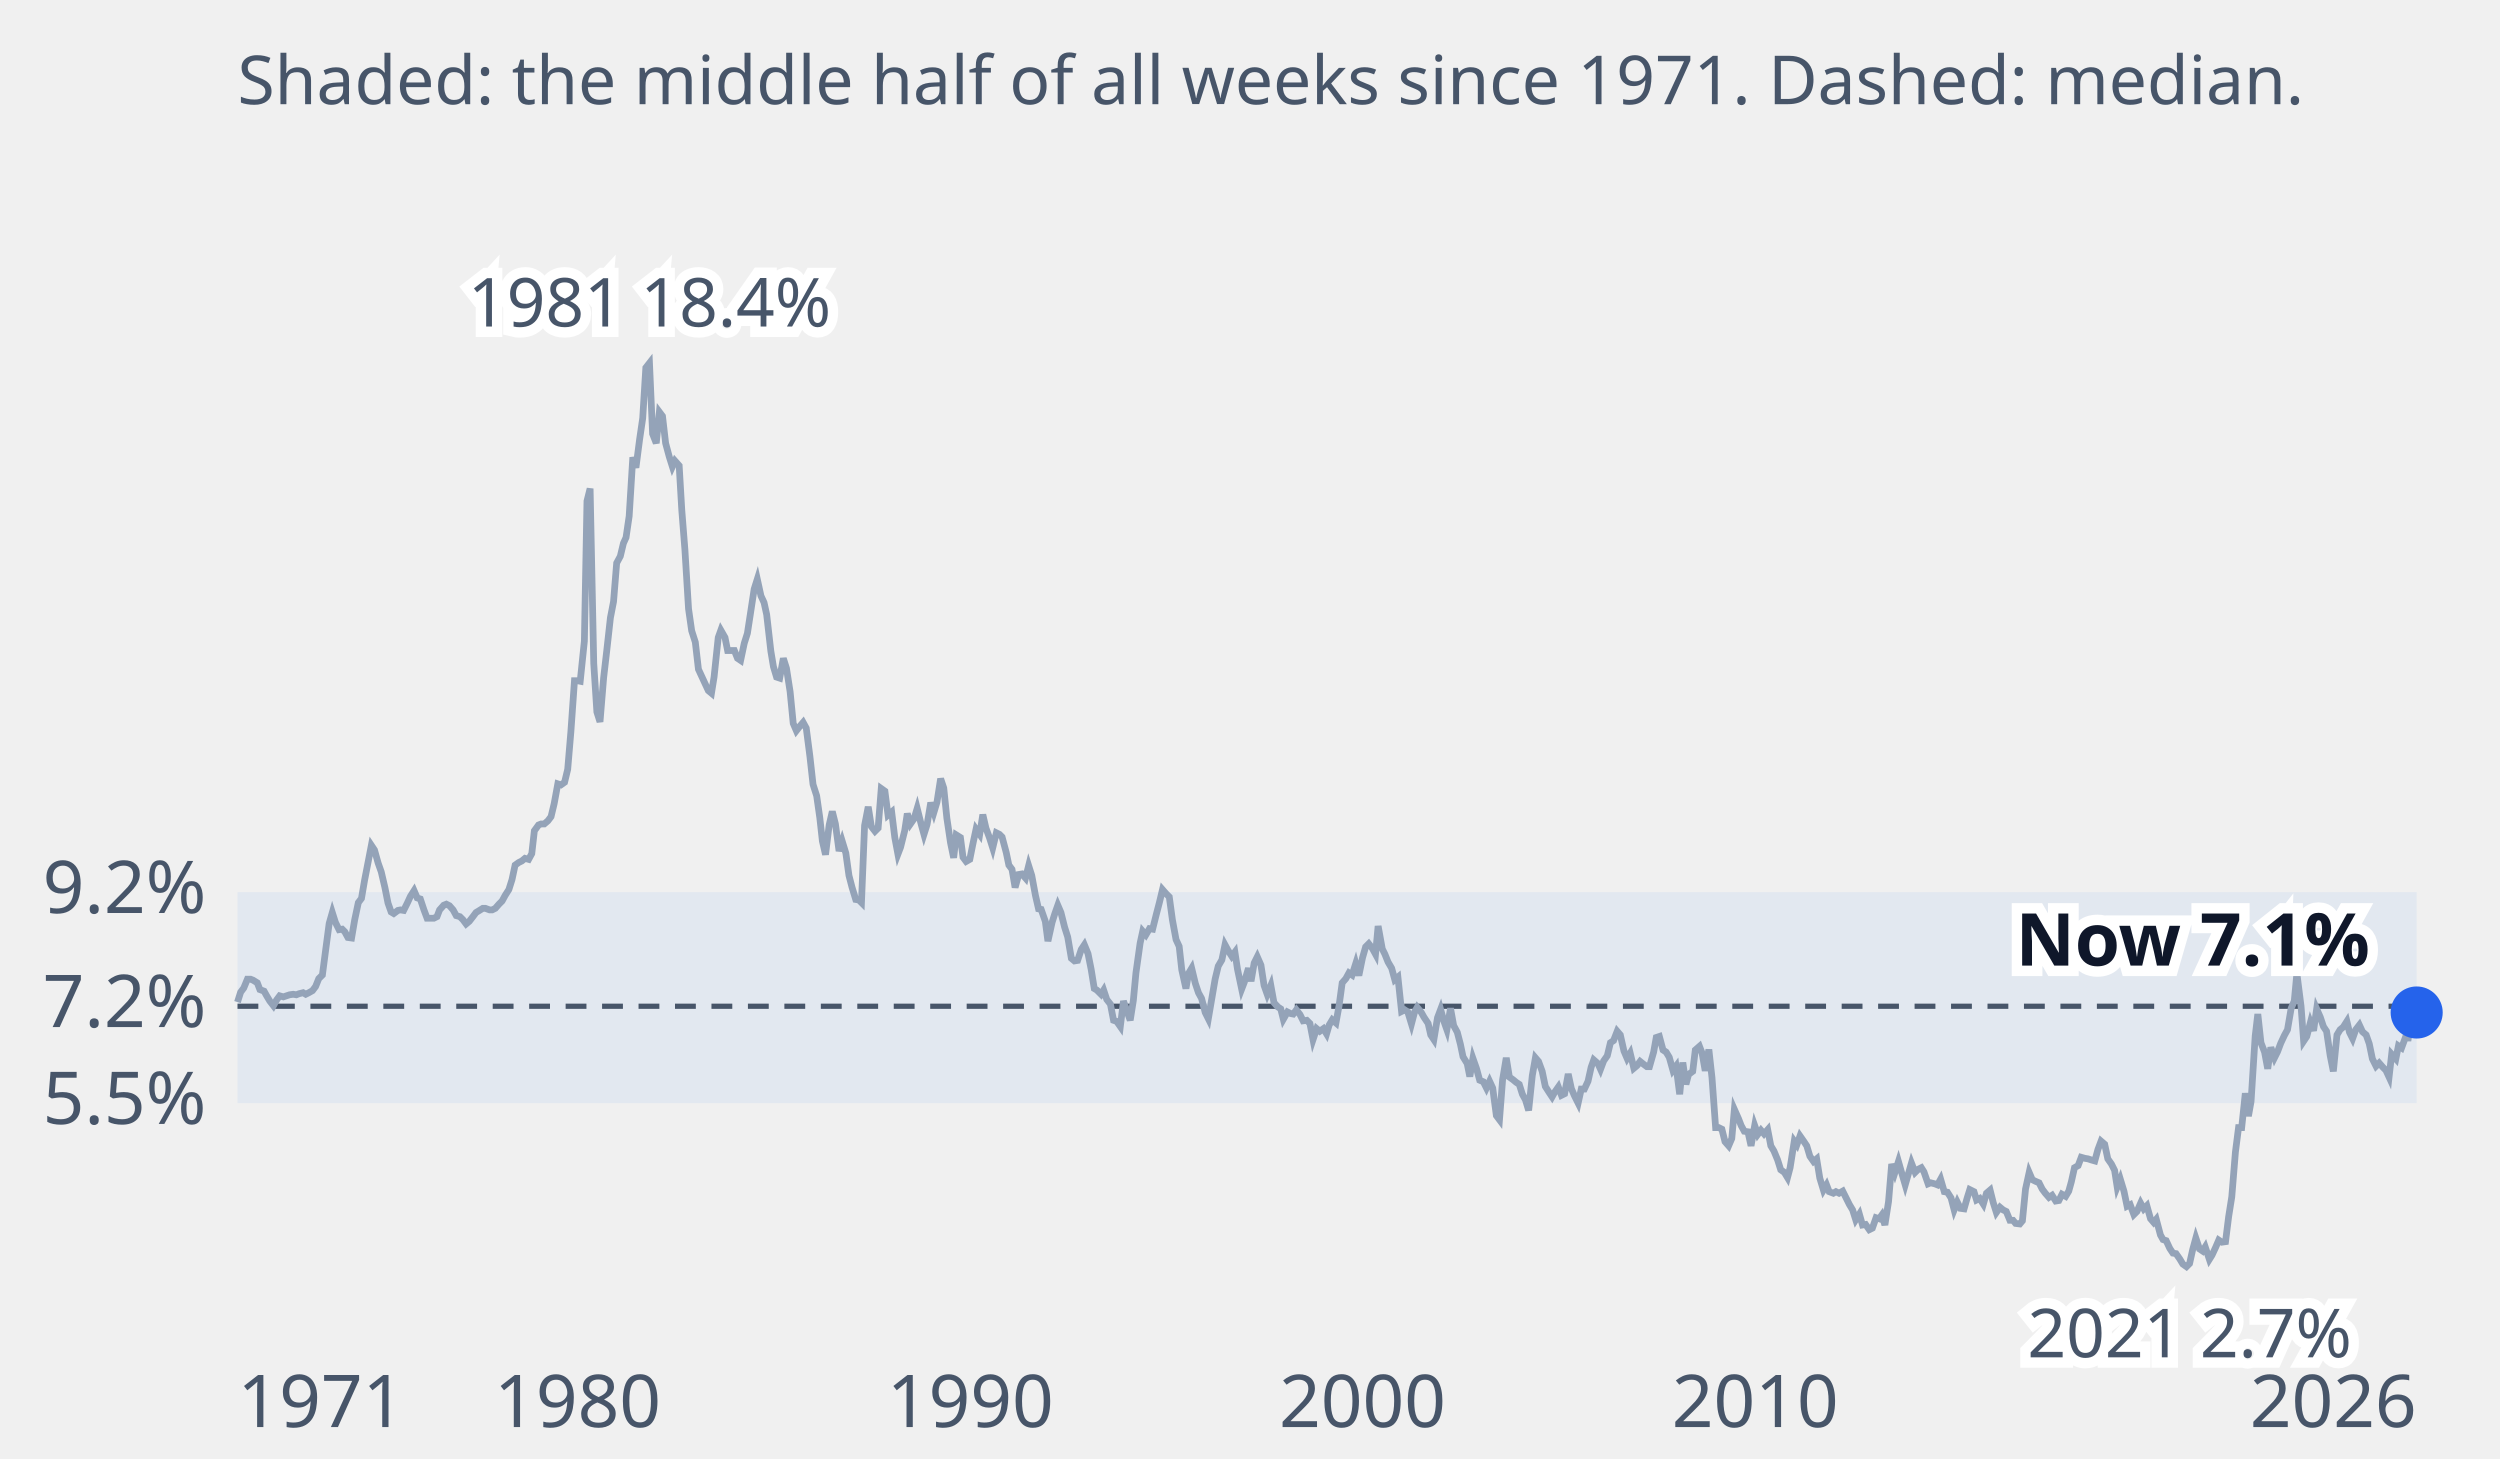
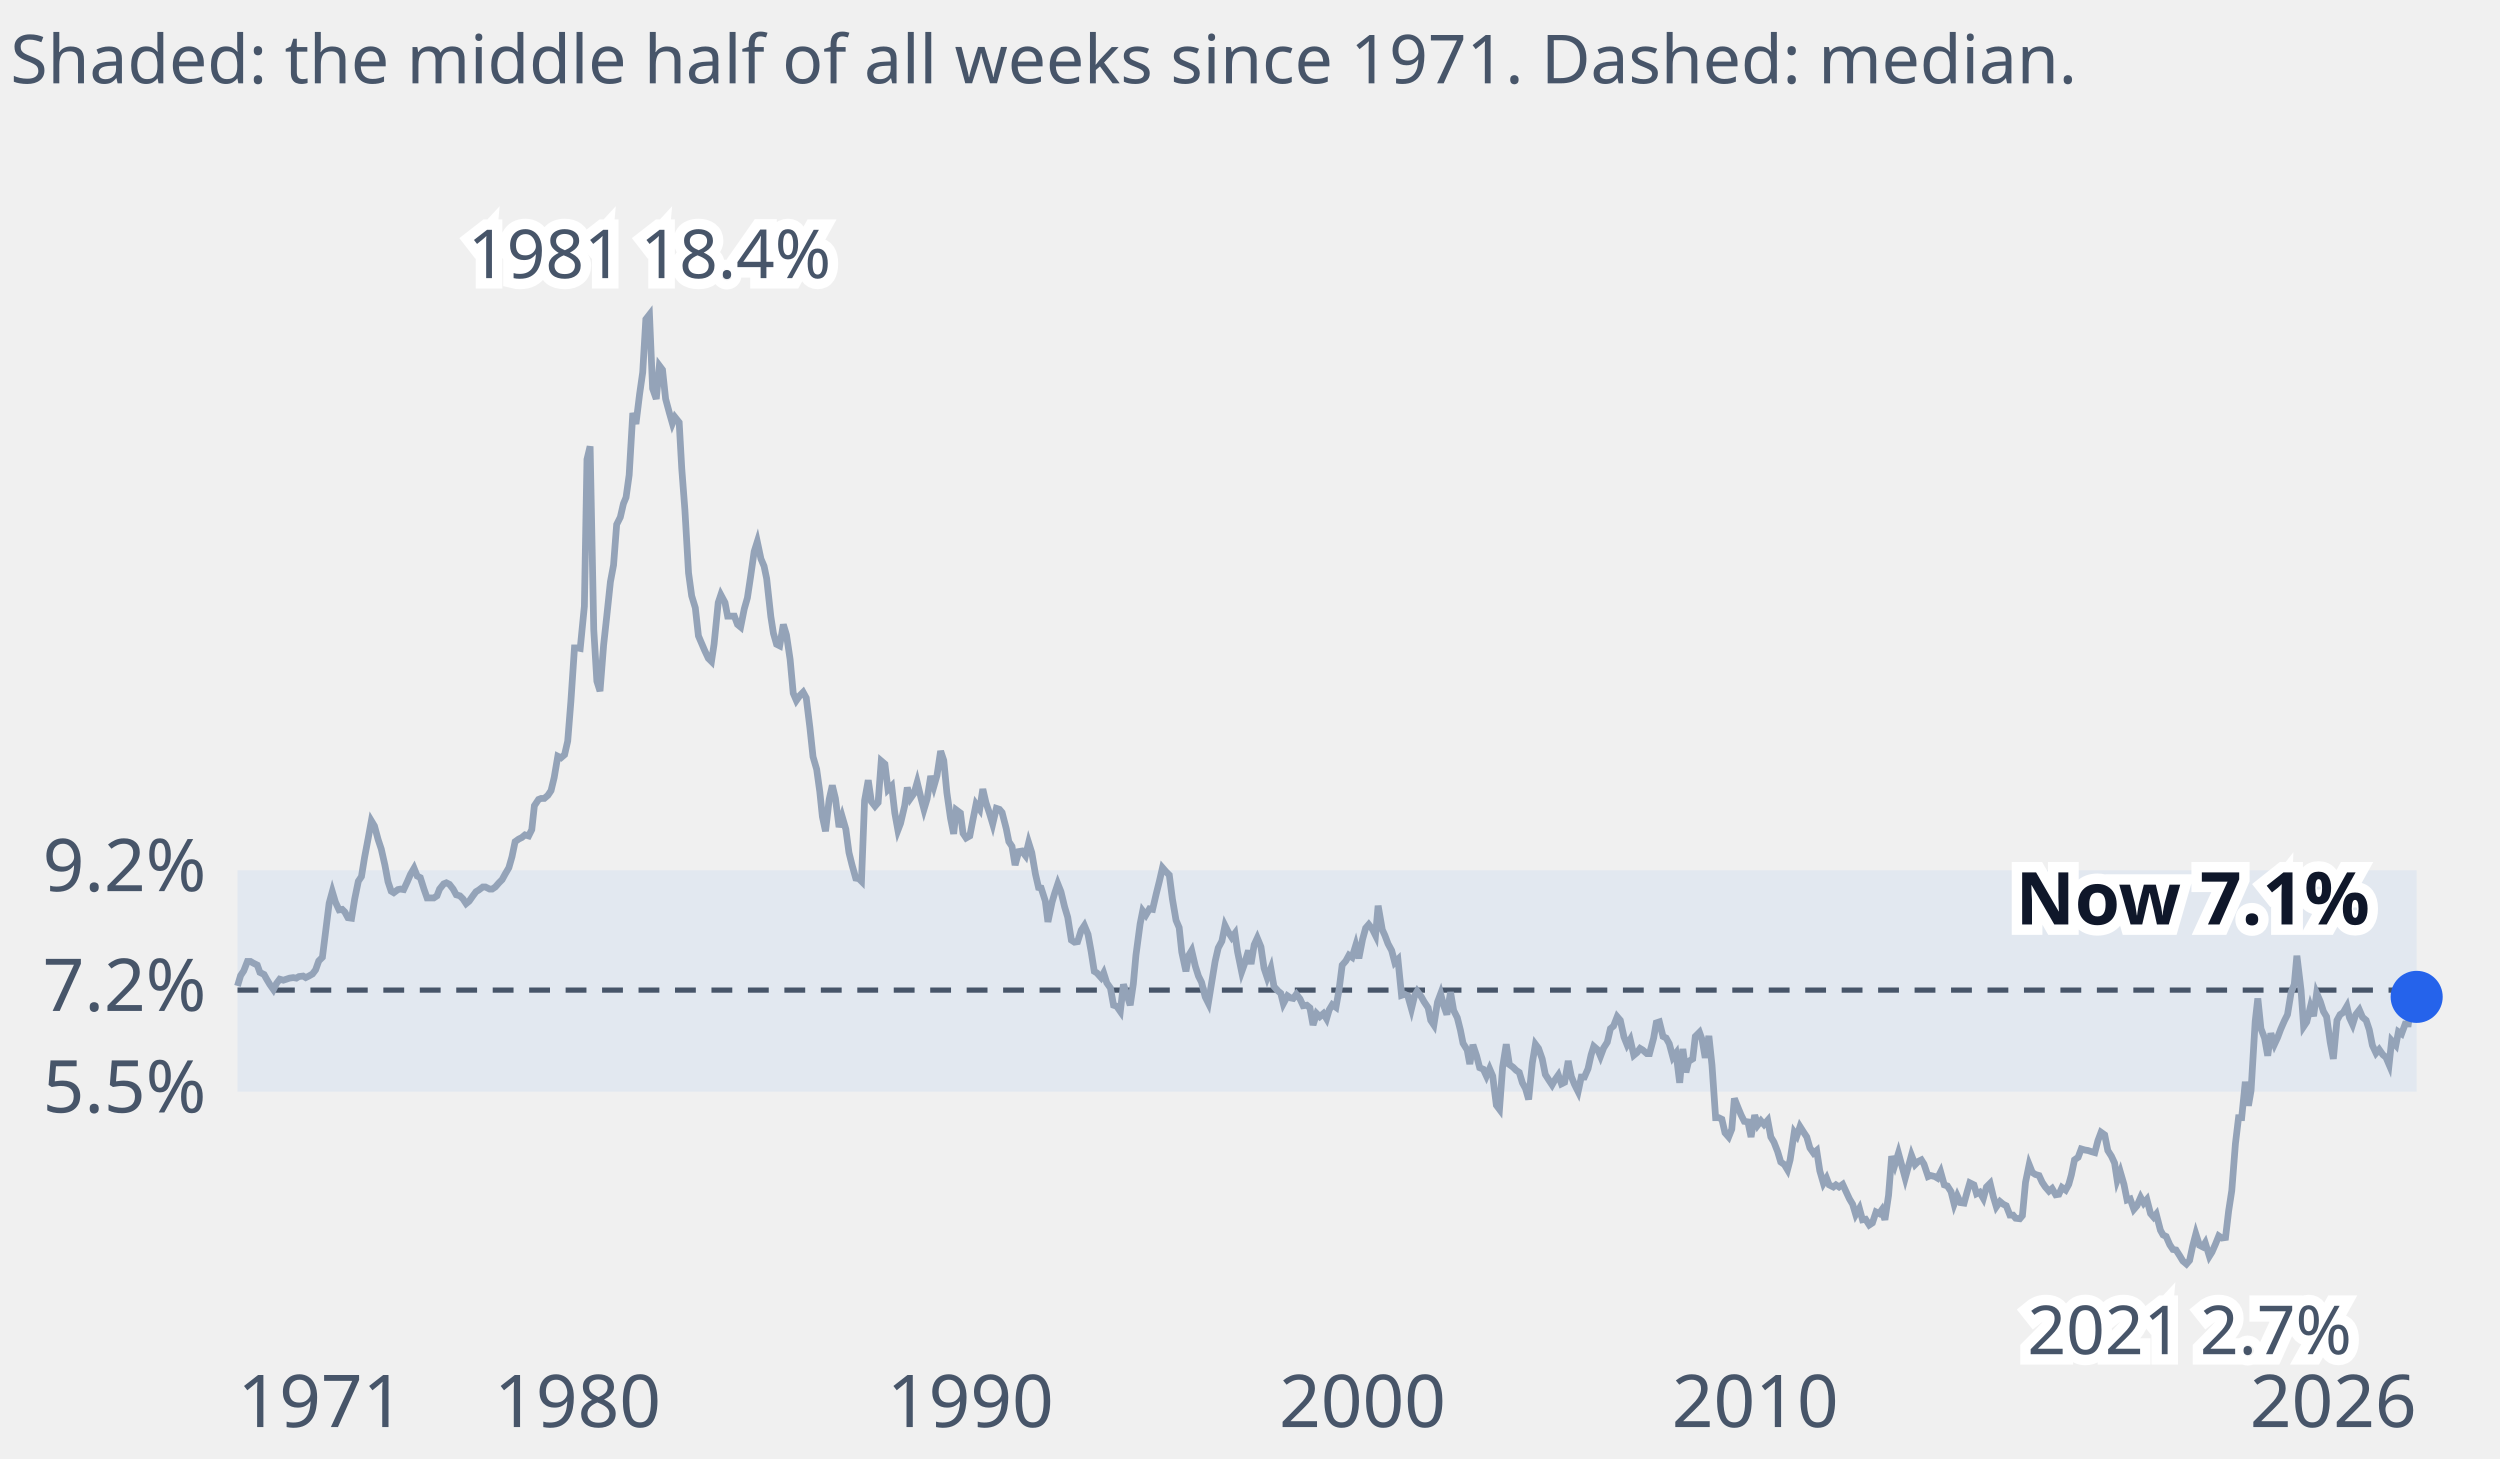
<svg xmlns="http://www.w3.org/2000/svg" viewBox="0 0 480 280" width="480" height="280" style="width:100%;max-width:560px;height:auto" role="img" font-family="system-ui,sans-serif" font-size="16">
-   <text x="45.6" y="20.0" font-size="13" fill="#475569">Shaded: the middle half of all weeks since 1971. Dashed: median.</text>
-   <rect x="45.6" y="171.3" width="418.4" height="40.5" fill="#e2e8f0" />
-   <line x1="45.6" x2="464" y1="193.2" y2="193.2" stroke="#475569" stroke-dasharray="4 3" />
-   <text x="39.6" y="175.3" text-anchor="end" font-size="14" fill="#475569">9.2%</text>
-   <text x="39.6" y="197.2" text-anchor="end" font-size="14" fill="#475569">7.2%</text>
-   <text x="39.6" y="215.8" text-anchor="end" font-size="14" fill="#475569">5.5%</text>
-   <polyline points="45.6,192.4 46.2,190.5 46.8,189.7 47.5,188.0 48.1,188.0 48.6,188.2 49.4,188.7 49.9,190.0 50.7,190.3 51.2,191.2 51.8,192.2 52.5,193.1 53.1,192.0 53.7,191.2 54.4,191.4 55.0,191.2 55.6,191.0 56.3,190.9 56.9,191.0 57.4,190.8 58.2,190.6 58.7,190.9 59.3,190.6 60.0,190.2 60.6,189.4 61.2,187.9 61.9,187.2 62.5,182.6 63.2,177.3 63.8,175.2 64.4,177.1 65.1,178.5 65.7,178.4 66.2,178.9 66.8,180.0 67.5,180.1 68.1,176.6 68.8,173.3 69.4,172.5 70.0,169.0 70.7,165.4 71.3,162.3 71.9,163.2 72.6,165.7 73.2,167.4 73.9,170.4 74.5,173.4 75.1,175.1 75.6,175.4 76.4,174.8 76.9,174.7 77.5,174.8 78.2,173.4 78.8,172.1 79.5,171.0 80.1,172.4 80.7,172.6 81.4,174.7 82.0,176.3 82.6,176.3 83.3,176.3 83.9,176.0 84.4,174.7 85.2,173.8 85.7,173.6 86.3,173.9 87.0,174.7 87.6,175.8 88.3,176.0 88.9,176.6 89.5,177.4 90.1,176.9 90.8,176.0 91.4,175.2 91.9,174.9 92.7,174.4 93.2,174.4 94.0,174.7 94.5,174.7 95.1,174.4 95.8,173.6 96.4,173.0 97.0,171.9 97.7,170.8 98.3,168.9 98.9,166.1 99.6,165.6 100.2,165.3 100.8,164.8 101.5,165.0 102.1,163.9 102.6,159.5 103.4,158.4 103.9,158.2 104.5,158.2 105.2,157.6 105.8,156.8 106.4,154.3 107.1,150.5 107.7,150.7 108.4,150.2 109.0,147.7 109.6,140.6 110.3,130.7 110.9,130.7 111.4,130.8 112.2,123.1 112.7,96.2 113.3,93.8 114.0,127.4 114.6,136.7 115.2,138.6 115.9,130.1 116.5,124.9 117.2,118.6 117.8,115.5 118.4,108.1 119.1,106.8 119.7,104.3 120.2,103.2 120.8,99.1 121.5,87.8 122.1,89.8 122.8,84.4 123.4,80.3 124.0,70.6 124.7,69.7 125.3,83.3 126.0,85.1 126.6,79.1 127.2,79.9 127.8,85.1 128.5,87.7 129.1,89.6 129.6,88.5 130.4,89.4 130.9,97.9 131.5,105.5 132.2,116.9 132.8,121.1 133.5,123.3 134.1,128.5 134.7,129.8 135.3,131.1 136.0,132.6 136.6,133.1 137.1,130.0 137.9,122.4 138.4,121.0 139.2,122.4 139.7,124.9 140.3,124.9 141.0,124.9 141.6,126.4 142.2,126.8 142.9,123.5 143.5,121.6 144.1,117.7 144.8,113.1 145.4,111.2 146.1,114.4 146.7,115.7 147.2,118.0 148.0,125.0 148.5,128.0 149.1,130.0 149.7,130.2 150.4,126.4 151.0,128.3 151.7,132.8 152.3,138.9 152.9,140.3 153.6,139.4 154.2,138.7 154.8,139.8 155.5,145.2 156.1,150.6 156.8,152.8 157.4,157.0 157.9,161.5 158.5,164.1 159.2,158.4 159.8,155.8 160.4,158.2 161.1,163.4 161.7,161.5 162.4,163.8 163.0,168.1 163.6,170.4 164.3,172.7 164.9,172.8 165.4,173.3 166.0,158.5 166.7,154.9 167.3,158.7 168.0,159.6 168.6,159.0 169.2,151.4 169.9,151.9 170.5,156.5 171.2,155.9 171.8,160.8 172.4,164.0 172.9,162.7 173.7,159.5 174.2,156.2 174.8,158.2 175.5,157.2 176.1,155.2 176.8,158.0 177.4,160.2 178.0,158.3 178.7,154.1 179.3,156.0 179.9,154.0 180.6,149.5 181.2,151.3 181.8,157.1 182.5,161.8 183.1,164.7 183.6,160.3 184.4,160.8 184.9,164.6 185.5,165.4 186.2,165.0 186.8,162.0 187.4,159.2 188.1,160.2 188.7,156.4 189.3,159.0 190.0,160.9 190.6,162.8 191.3,159.9 191.9,160.2 192.4,160.7 193.2,163.7 193.7,166.1 194.3,166.9 194.9,170.4 195.6,167.9 196.2,167.8 196.9,168.6 197.5,166.2 198.1,168.1 198.8,171.9 199.4,174.5 199.9,174.6 200.7,176.9 201.2,180.7 202.0,177.1 202.5,175.5 203.1,173.8 203.7,175.2 204.4,178.0 205.0,179.9 205.7,184.0 206.3,184.5 206.9,184.4 207.6,182.3 208.2,181.4 208.9,183.1 209.5,186.1 210.1,189.8 210.6,190.1 211.4,190.9 211.9,190.1 212.5,191.9 213.2,192.8 213.8,195.9 214.4,196.1 215.1,197.1 215.7,192.2 216.4,194.2 217.0,195.9 217.6,192.1 218.1,186.8 218.9,181.1 219.4,178.8 220.0,179.5 220.7,178.3 221.3,178.4 222.0,175.6 222.6,173.3 223.2,170.8 223.9,171.6 224.5,172.2 225.1,176.6 225.8,180.4 226.4,181.7 226.9,186.2 227.7,189.8 228.2,186.9 228.8,185.9 229.5,188.8 230.1,190.6 230.7,191.7 231.4,194.4 232.0,195.6 232.6,192.1 233.3,188.0 233.9,185.5 234.6,184.3 235.2,181.4 235.8,182.5 236.5,183.6 237.1,182.8 237.6,186.1 238.4,189.9 238.9,188.6 239.7,185.9 240.2,188.4 240.8,184.9 241.4,183.7 242.1,185.3 242.7,189.2 243.3,190.9 244.0,189.2 244.6,192.5 245.3,193.3 245.9,193.7 246.4,195.7 247.2,194.3 247.8,194.6 248.3,194.7 248.9,193.9 249.6,194.8 250.2,196.0 250.9,195.9 251.5,196.5 252.1,199.6 252.8,197.5 253.4,198.0 254.1,197.5 254.7,198.5 255.2,196.8 255.8,195.8 256.5,196.4 257.1,193.1 257.7,188.7 258.4,187.9 259.0,186.8 259.6,187.2 260.3,185.0 260.9,187.3 261.6,183.9 262.2,181.8 262.8,181.2 263.5,182.1 264.1,183.2 264.6,177.8 265.4,182.2 265.9,183.2 266.5,184.7 267.2,185.9 267.8,188.1 268.4,187.6 269.1,194.2 269.7,193.9 270.3,194.3 271.0,196.6 271.6,194.3 272.1,193.4 272.9,194.4 273.4,195.3 274.2,196.5 274.7,198.7 275.3,199.6 276.0,195.4 276.6,193.8 277.2,196.0 277.8,197.7 278.5,193.6 279.1,196.9 279.8,198.2 280.4,200.5 280.9,202.9 281.7,204.2 282.2,206.7 282.8,203.2 283.5,205.2 284.1,207.4 284.8,207.7 285.4,208.9 286.0,207.6 286.6,208.9 287.3,214.2 287.9,215.0 288.5,207.3 289.2,203.1 289.8,206.8 290.5,207.3 291.1,207.8 291.7,208.2 292.3,210.1 292.9,211.2 293.5,213.2 294.2,206.5 294.8,203.1 295.4,203.8 296.1,205.7 296.7,208.6 297.4,209.7 298.0,210.6 298.5,209.7 299.2,208.7 299.8,210.3 300.4,210.0 301.1,206.2 301.7,209.0 302.3,210.4 303.0,211.8 303.6,209.1 304.2,209.1 304.9,207.6 305.5,204.9 306.0,203.5 306.8,204.2 307.3,205.3 307.9,203.7 308.6,202.7 309.2,200.2 309.8,199.8 310.5,198.0 311.1,198.7 311.8,201.8 312.4,203.2 313.0,202.2 313.7,205.1 314.3,204.6 314.9,203.8 315.4,204.2 316.2,204.8 316.7,204.8 317.5,202.0 318.0,199.2 318.6,199.0 319.3,201.6 319.9,202.0 320.5,203.0 321.2,205.5 321.8,204.7 322.5,210.1 323.1,204.0 323.7,208.2 324.2,206.3 325.0,205.7 325.5,201.6 326.3,200.9 326.8,202.2 327.4,205.6 328.1,201.5 328.7,206.9 329.4,216.5 330.0,216.5 330.6,216.8 331.2,219.2 331.9,220.0 332.5,218.6 333.0,213.0 333.8,214.8 334.3,216.1 334.9,217.2 335.6,217.3 336.2,220.0 336.9,216.1 337.5,217.8 338.1,217.0 338.7,217.7 339.4,216.9 340.0,220.0 340.6,221.0 341.3,222.7 341.9,224.6 342.6,225.1 343.2,226.1 343.7,224.2 344.5,219.1 345.0,219.8 345.6,218.1 346.3,219.1 346.9,220.0 347.5,222.0 348.2,223.0 348.8,222.5 349.4,226.2 350.1,228.5 350.7,227.5 351.2,228.8 352.0,229.1 352.5,228.8 353.1,229.1 353.8,228.7 354.4,229.9 355.1,231.3 355.7,232.3 356.3,234.2 357.0,233.1 357.6,235.2 358.2,235.1 358.9,236.1 359.5,235.8 360.2,233.8 360.8,234.0 361.3,233.3 361.9,235.2 362.6,230.7 363.2,223.5 363.8,225.2 364.5,223.0 365.1,225.1 365.8,227.5 366.4,225.4 367.0,223.3 367.7,225.1 368.3,224.5 368.9,224.2 369.4,225.0 370.2,227.3 370.7,227.1 371.5,227.3 372.0,227.5 372.6,226.4 373.3,228.8 373.9,228.9 374.6,230.0 375.2,232.3 375.8,230.8 376.4,232.0 377.1,232.1 377.7,230.0 378.2,228.4 379.0,228.8 379.5,230.4 380.1,230.1 380.8,231.2 381.4,229.1 382.1,228.5 382.7,230.9 383.3,232.8 384.0,231.8 384.6,232.3 385.2,232.6 385.9,234.3 386.5,234.3 387.0,234.9 387.8,235.0 388.3,234.4 388.9,228.3 389.6,225.1 390.2,226.5 390.8,226.8 391.5,227.1 392.1,228.3 392.7,229.1 393.4,229.9 394.0,229.5 394.7,230.6 395.3,230.5 395.9,229.3 396.6,229.7 397.2,228.7 397.7,226.9 398.3,224.2 399.0,223.8 399.6,222.2 400.3,222.4 400.9,222.5 401.5,222.7 402.2,222.9 402.8,220.7 403.4,219.1 404.1,219.7 404.7,222.5 405.4,223.5 406.0,224.7 406.5,227.9 407.1,226.4 407.8,228.7 408.4,231.6 409.0,231.3 409.7,233.2 410.3,232.6 411.0,231.0 411.6,232.1 412.2,231.5 412.9,234.0 413.5,234.7 414.0,234.1 414.8,237.1 415.3,238.0 415.9,238.2 416.6,239.7 417.2,240.6 417.8,240.7 418.5,241.7 419.1,242.7 419.8,243.2 420.4,242.6 421.0,239.9 421.6,237.7 422.3,239.8 422.9,240.2 423.4,239.4 424.2,241.8 424.7,241.0 425.4,239.5 426.0,238.1 426.6,238.5 427.3,238.4 427.9,233.6 428.5,229.8 429.2,221.2 429.8,216.5 430.4,216.5 431.1,209.9 431.7,214.3 432.2,211.5 433.0,198.9 433.5,194.7 434.1,200.2 434.8,202.0 435.4,205.2 436.0,201.1 436.7,203.1 437.3,201.9 437.9,200.3 438.6,198.8 439.2,197.7 439.9,193.6 440.5,192.2 441.0,186.9 441.8,193.2 442.3,199.9 442.9,199.0 443.6,196.3 444.2,197.9 444.8,193.7 445.5,195.3 446.1,197.1 446.7,198.0 447.4,202.7 448.0,205.7 448.7,198.7 449.3,197.7 449.9,197.2 450.6,196.1 451.1,198.2 451.7,199.4 452.3,197.7 453.0,196.8 453.6,198.1 454.3,198.7 454.9,200.4 455.5,203.3 456.2,204.7 456.8,204.1 457.5,204.9 458.1,205.5 458.7,206.8 459.2,202.4 460.0,203.3 460.5,200.8 461.1,201.2 461.8,199.3 462.4,199.3 463.0,195.3 463.7,193.0 464.0,194.4 464.0,194.4" fill="none" stroke="#94a3b8" stroke-width="1.3" />
-   <text x="124.7" y="62.7" text-anchor="middle" font-size="13" fill="#475569" stroke="#fff" stroke-width="4" paint-order="stroke">1981 18.4%</text>
-   <text x="420.4" y="260.6" text-anchor="middle" font-size="13" fill="#475569" stroke="#fff" stroke-width="4" paint-order="stroke">2021 2.7%</text>
-   <circle cx="464.0" cy="194.4" r="5" fill="#2563eb" />
-   <text x="455.0" y="185.4" text-anchor="end" font-size="14" font-weight="600" fill="#0f172a" stroke="#fff" stroke-width="4" paint-order="stroke">Now 7.1%</text>
+   <text x="2" y="16.0" font-size="13" fill="#475569">Shaded: the middle half of all weeks since 1971. Dashed: median.</text>
+   <rect x="45.6" y="167.1" width="418.4" height="42.5" fill="#e2e8f0" />
+   <line x1="45.6" x2="464" y1="190.1" y2="190.1" stroke="#475569" stroke-dasharray="4 3" />
+   <text x="39.6" y="171.1" text-anchor="end" font-size="14" fill="#475569">9.2%</text>
+   <text x="39.6" y="194.1" text-anchor="end" font-size="14" fill="#475569">7.2%</text>
+   <text x="39.6" y="213.6" text-anchor="end" font-size="14" fill="#475569">5.5%</text>
+   <polyline points="45.6,189.3 46.2,187.3 46.8,186.4 47.5,184.6 48.1,184.6 48.6,184.9 49.4,185.3 49.9,186.7 50.7,187.1 51.2,188.0 51.8,189.0 52.5,190.0 53.1,188.8 53.7,188.0 54.4,188.2 55.0,188.0 55.6,187.8 56.3,187.7 56.9,187.8 57.4,187.5 58.2,187.4 58.7,187.7 59.3,187.4 60.0,187.0 60.6,186.2 61.2,184.5 61.9,183.8 62.5,179.0 63.2,173.4 63.8,171.2 64.4,173.2 65.1,174.7 65.7,174.6 66.2,175.1 66.8,176.2 67.5,176.3 68.1,172.6 68.8,169.2 69.4,168.3 70.0,164.6 70.7,160.9 71.3,157.6 71.9,158.6 72.6,161.2 73.2,163.0 73.9,166.1 74.5,169.3 75.1,171.1 75.6,171.4 76.4,170.8 76.9,170.7 77.5,170.8 78.2,169.3 78.8,167.9 79.5,166.7 80.1,168.2 80.7,168.5 81.4,170.7 82.0,172.4 82.6,172.4 83.3,172.4 83.9,172.0 84.4,170.7 85.2,169.7 85.7,169.5 86.3,169.8 87.0,170.7 87.6,171.8 88.3,172.0 88.9,172.6 89.5,173.5 90.1,173.0 90.8,172.0 91.4,171.2 91.9,170.9 92.7,170.3 93.2,170.3 94.0,170.7 94.5,170.7 95.1,170.3 95.8,169.5 96.4,168.9 97.0,167.8 97.7,166.6 98.3,164.5 98.9,161.6 99.6,161.1 100.2,160.8 100.8,160.3 101.5,160.5 102.1,159.3 102.6,154.7 103.4,153.5 103.9,153.3 104.5,153.3 105.2,152.7 105.8,151.8 106.4,149.3 107.1,145.2 107.7,145.5 108.4,144.9 109.0,142.3 109.6,134.8 110.3,124.4 110.9,124.4 111.4,124.5 112.2,116.4 112.7,88.2 113.3,85.7 114.0,120.9 114.6,130.8 115.2,132.7 115.9,123.8 116.5,118.3 117.2,111.7 117.8,108.5 118.4,100.7 119.1,99.3 119.7,96.7 120.2,95.5 120.8,91.2 121.5,79.3 122.1,81.4 122.8,75.7 123.4,71.5 124.0,61.3 124.7,60.4 125.3,74.6 126.0,76.6 126.6,70.2 127.2,71.0 127.8,76.6 128.5,79.2 129.1,81.3 129.6,80.1 130.4,81.1 130.9,90.0 131.5,97.9 132.2,110.0 132.8,114.4 133.5,116.7 134.1,122.1 134.7,123.5 135.3,124.9 136.0,126.4 136.6,127.0 137.1,123.7 137.9,115.7 138.4,114.2 139.2,115.7 139.7,118.3 140.3,118.3 141.0,118.3 141.6,119.9 142.2,120.4 142.9,116.9 143.5,114.8 144.1,110.8 144.8,105.9 145.4,104.0 146.1,107.3 146.7,108.7 147.2,111.1 148.0,118.4 148.5,121.6 149.1,123.7 149.7,124.0 150.4,119.9 151.0,121.9 151.7,126.6 152.3,133.1 152.9,134.5 153.6,133.5 154.2,132.9 154.8,134.0 155.5,139.7 156.1,145.3 156.8,147.7 157.4,152.0 157.9,156.8 158.5,159.6 159.2,153.5 159.8,150.8 160.4,153.3 161.1,158.8 161.7,156.8 162.4,159.2 163.0,163.7 163.6,166.1 164.3,168.6 164.9,168.7 165.4,169.2 166.0,153.7 166.7,149.8 167.3,153.9 168.0,154.8 168.6,154.1 169.2,146.1 169.9,146.7 170.5,151.6 171.2,150.9 171.8,156.1 172.4,159.4 172.9,158.1 173.7,154.7 174.2,151.2 174.8,153.3 175.5,152.3 176.1,150.2 176.8,153.1 177.4,155.4 178.0,153.4 178.7,149.0 179.3,151.0 179.9,148.9 180.6,144.2 181.2,146.0 181.8,152.2 182.5,157.1 183.1,160.1 183.6,155.5 184.4,156.1 184.9,160.0 185.5,160.9 186.2,160.5 186.8,157.4 187.4,154.4 188.1,155.4 188.7,151.5 189.3,154.1 190.0,156.2 190.6,158.2 191.3,155.2 191.9,155.4 192.4,156.0 193.2,159.1 193.7,161.6 194.3,162.5 194.9,166.1 195.6,163.5 196.2,163.4 196.9,164.3 197.5,161.8 198.1,163.7 198.8,167.8 199.4,170.4 199.9,170.5 200.7,173.0 201.2,177.0 202.0,173.2 202.5,171.5 203.1,169.7 203.7,171.2 204.4,174.1 205.0,176.1 205.7,180.5 206.3,180.9 206.9,180.8 207.6,178.6 208.2,177.7 208.9,179.4 209.5,182.7 210.1,186.5 210.6,186.8 211.4,187.7 211.9,186.8 212.5,188.7 213.2,189.7 213.8,193.0 214.4,193.2 215.1,194.2 215.7,189.0 216.4,191.1 217.0,193.0 217.6,188.9 218.1,183.4 218.9,177.4 219.4,174.9 220.0,175.7 220.7,174.5 221.3,174.6 222.0,171.6 222.6,169.2 223.2,166.6 223.9,167.4 224.5,168.0 225.1,172.6 225.8,176.7 226.4,178.1 226.9,182.8 227.7,186.5 228.2,183.5 228.8,182.5 229.5,185.5 230.1,187.4 230.7,188.6 231.4,191.4 232.0,192.6 232.6,188.9 233.3,184.6 233.9,182.0 234.6,180.7 235.2,177.7 235.8,178.9 236.5,180.0 237.1,179.2 237.6,182.7 238.4,186.6 238.9,185.2 239.7,182.5 240.2,185.1 240.8,181.4 241.4,180.1 242.1,181.8 242.7,185.9 243.3,187.7 244.0,185.9 244.6,189.4 245.3,190.2 245.9,190.7 246.4,192.7 247.2,191.2 247.8,191.6 248.3,191.7 248.9,190.9 249.6,191.8 250.2,193.1 250.9,193.0 251.5,193.5 252.1,196.8 252.8,194.6 253.4,195.2 254.1,194.6 254.7,195.6 255.2,193.9 255.8,192.9 256.5,193.4 257.1,190.0 257.7,185.3 258.4,184.5 259.0,183.4 259.6,183.8 260.3,181.5 260.9,184.0 261.6,180.4 262.2,178.2 262.8,177.5 263.5,178.4 264.1,179.6 264.6,173.9 265.4,178.5 265.9,179.6 266.5,181.2 267.2,182.5 267.8,184.8 268.4,184.2 269.1,191.1 269.7,190.9 270.3,191.2 271.0,193.7 271.6,191.2 272.1,190.3 272.9,191.4 273.4,192.3 274.2,193.5 274.7,195.9 275.3,196.8 276.0,192.4 276.6,190.8 277.2,193.1 277.8,194.8 278.5,190.5 279.1,194.0 279.8,195.4 280.4,197.8 280.9,200.3 281.7,201.6 282.2,204.3 282.8,200.6 283.5,202.7 284.1,205.0 284.8,205.3 285.4,206.6 286.0,205.2 286.6,206.6 287.3,212.2 287.9,213.0 288.5,204.9 289.2,200.5 289.8,204.4 290.5,204.9 291.1,205.5 291.7,205.9 292.3,207.9 292.9,209.0 293.5,211.1 294.2,204.1 294.8,200.5 295.4,201.3 296.1,203.3 296.7,206.3 297.4,207.4 298.0,208.3 298.5,207.4 299.2,206.4 299.8,208.1 300.4,207.8 301.1,203.7 301.7,206.7 302.3,208.2 303.0,209.6 303.6,206.8 304.2,206.8 304.9,205.2 305.5,202.5 306.0,200.9 306.8,201.6 307.3,202.8 307.9,201.2 308.6,200.1 309.2,197.5 309.8,197.0 310.5,195.2 311.1,195.9 311.8,199.1 312.4,200.6 313.0,199.6 313.7,202.6 314.3,202.1 314.9,201.3 315.4,201.6 316.2,202.3 316.7,202.3 317.5,199.3 318.0,196.4 318.6,196.2 319.3,199.0 319.9,199.3 320.5,200.4 321.2,203.0 321.8,202.2 322.5,207.9 323.1,201.4 323.7,205.9 324.2,203.8 325.0,203.3 325.5,199.0 326.3,198.2 326.8,199.6 327.4,203.1 328.1,198.9 328.7,204.5 329.4,214.6 330.0,214.6 330.6,214.9 331.2,217.5 331.9,218.3 332.5,216.8 333.0,210.9 333.8,212.9 334.3,214.1 334.9,215.3 335.6,215.4 336.2,218.3 336.9,214.1 337.5,216.0 338.1,215.2 338.7,215.9 339.4,215.1 340.0,218.3 340.6,219.3 341.3,221.1 341.9,223.1 342.6,223.6 343.2,224.6 343.7,222.7 344.5,217.4 345.0,218.1 345.6,216.3 346.3,217.4 346.9,218.3 347.5,220.4 348.2,221.4 348.8,220.9 349.4,224.8 350.1,227.2 350.7,226.2 351.2,227.5 352.0,227.9 352.5,227.5 353.1,227.9 353.8,227.4 354.4,228.7 355.1,230.2 355.7,231.2 356.3,233.2 357.0,232.0 357.6,234.2 358.2,234.1 358.9,235.2 359.5,234.8 360.2,232.7 360.8,233.0 361.3,232.3 361.9,234.2 362.6,229.5 363.2,222.0 363.8,223.7 364.5,221.4 365.1,223.6 365.8,226.2 366.4,224.0 367.0,221.8 367.7,223.6 368.3,223.0 368.9,222.7 369.4,223.5 370.2,225.9 370.7,225.7 371.5,225.9 372.0,226.2 372.6,225.0 373.3,227.5 373.9,227.7 374.6,228.8 375.2,231.2 375.8,229.6 376.4,230.9 377.1,231.0 377.7,228.8 378.2,227.1 379.0,227.5 379.5,229.2 380.1,228.9 380.8,230.1 381.4,227.9 382.1,227.2 382.7,229.7 383.3,231.7 384.0,230.7 384.6,231.2 385.2,231.5 385.9,233.3 386.5,233.3 387.0,233.9 387.8,234.0 388.3,233.4 388.9,227.0 389.6,223.6 390.2,225.1 390.8,225.5 391.5,225.7 392.1,227.0 392.7,227.9 393.4,228.7 394.0,228.2 394.7,229.4 395.3,229.3 395.9,228.0 396.6,228.5 397.2,227.4 397.7,225.6 398.3,222.7 399.0,222.2 399.6,220.6 400.3,220.8 400.9,220.9 401.5,221.1 402.2,221.3 402.8,219.0 403.4,217.4 404.1,217.9 404.7,220.9 405.4,222.0 406.0,223.3 406.5,226.6 407.1,225.0 407.8,227.4 408.4,230.4 409.0,230.2 409.7,232.2 410.3,231.5 411.0,229.9 411.6,231.0 412.2,230.3 412.9,233.0 413.5,233.7 414.0,233.1 414.8,236.2 415.3,237.1 415.9,237.4 416.6,239.0 417.2,239.9 417.8,240.0 418.5,241.1 419.1,242.1 419.8,242.7 420.4,242.0 421.0,239.2 421.6,236.9 422.3,239.1 422.9,239.4 423.4,238.6 424.2,241.2 424.7,240.4 425.4,238.8 426.0,237.3 426.6,237.7 427.3,237.6 427.9,232.5 428.5,228.6 429.2,219.6 429.8,214.6 430.4,214.6 431.1,207.7 431.7,212.3 432.2,209.4 433.0,196.1 433.5,191.7 434.1,197.5 434.8,199.3 435.4,202.7 436.0,198.4 436.7,200.5 437.3,199.2 437.9,197.6 438.6,196.0 439.2,194.8 439.9,190.5 440.5,189.0 441.0,183.5 441.8,190.1 442.3,197.1 442.9,196.2 443.6,193.3 444.2,195.1 444.8,190.7 445.5,192.3 446.1,194.2 446.7,195.2 447.4,200.1 448.0,203.3 448.7,195.9 449.3,194.8 449.9,194.4 450.6,193.2 451.1,195.4 451.7,196.7 452.3,194.8 453.0,193.9 453.6,195.3 454.3,195.9 454.9,197.7 455.5,200.7 456.2,202.2 456.8,201.5 457.5,202.5 458.1,203.0 458.7,204.4 459.2,199.8 460.0,200.7 460.5,198.1 461.1,198.5 461.8,196.6 462.4,196.6 463.0,192.3 463.7,189.8 464.0,191.4 464.0,191.4" fill="none" stroke="#94a3b8" stroke-width="1.3" />
+   <text x="124.7" y="53.4" text-anchor="middle" font-size="13" fill="#475569" stroke="#fff" stroke-width="4" paint-order="stroke">1981 18.4%</text>
+   <text x="420.4" y="260.0" text-anchor="middle" font-size="13" fill="#475569" stroke="#fff" stroke-width="4" paint-order="stroke">2021 2.7%</text>
+   <circle cx="464.0" cy="191.4" r="5" fill="#2563eb" />
+   <text x="455.0" y="177.5" text-anchor="end" font-size="14" font-weight="600" fill="#0f172a" stroke="#fff" stroke-width="4" paint-order="stroke">Now 7.1%</text>
  <text x="45.6" y="274" font-size="14" fill="#475569">1971</text>
  <text x="464" y="274" text-anchor="end" font-size="14" fill="#475569">2026</text>
  <text x="110.9" y="274" text-anchor="middle" font-size="14" fill="#475569">1980</text>
  <text x="186.3" y="274" text-anchor="middle" font-size="14" fill="#475569">1990</text>
  <text x="261.6" y="274" text-anchor="middle" font-size="14" fill="#475569">2000</text>
  <text x="337.0" y="274" text-anchor="middle" font-size="14" fill="#475569">2010</text>
</svg>
